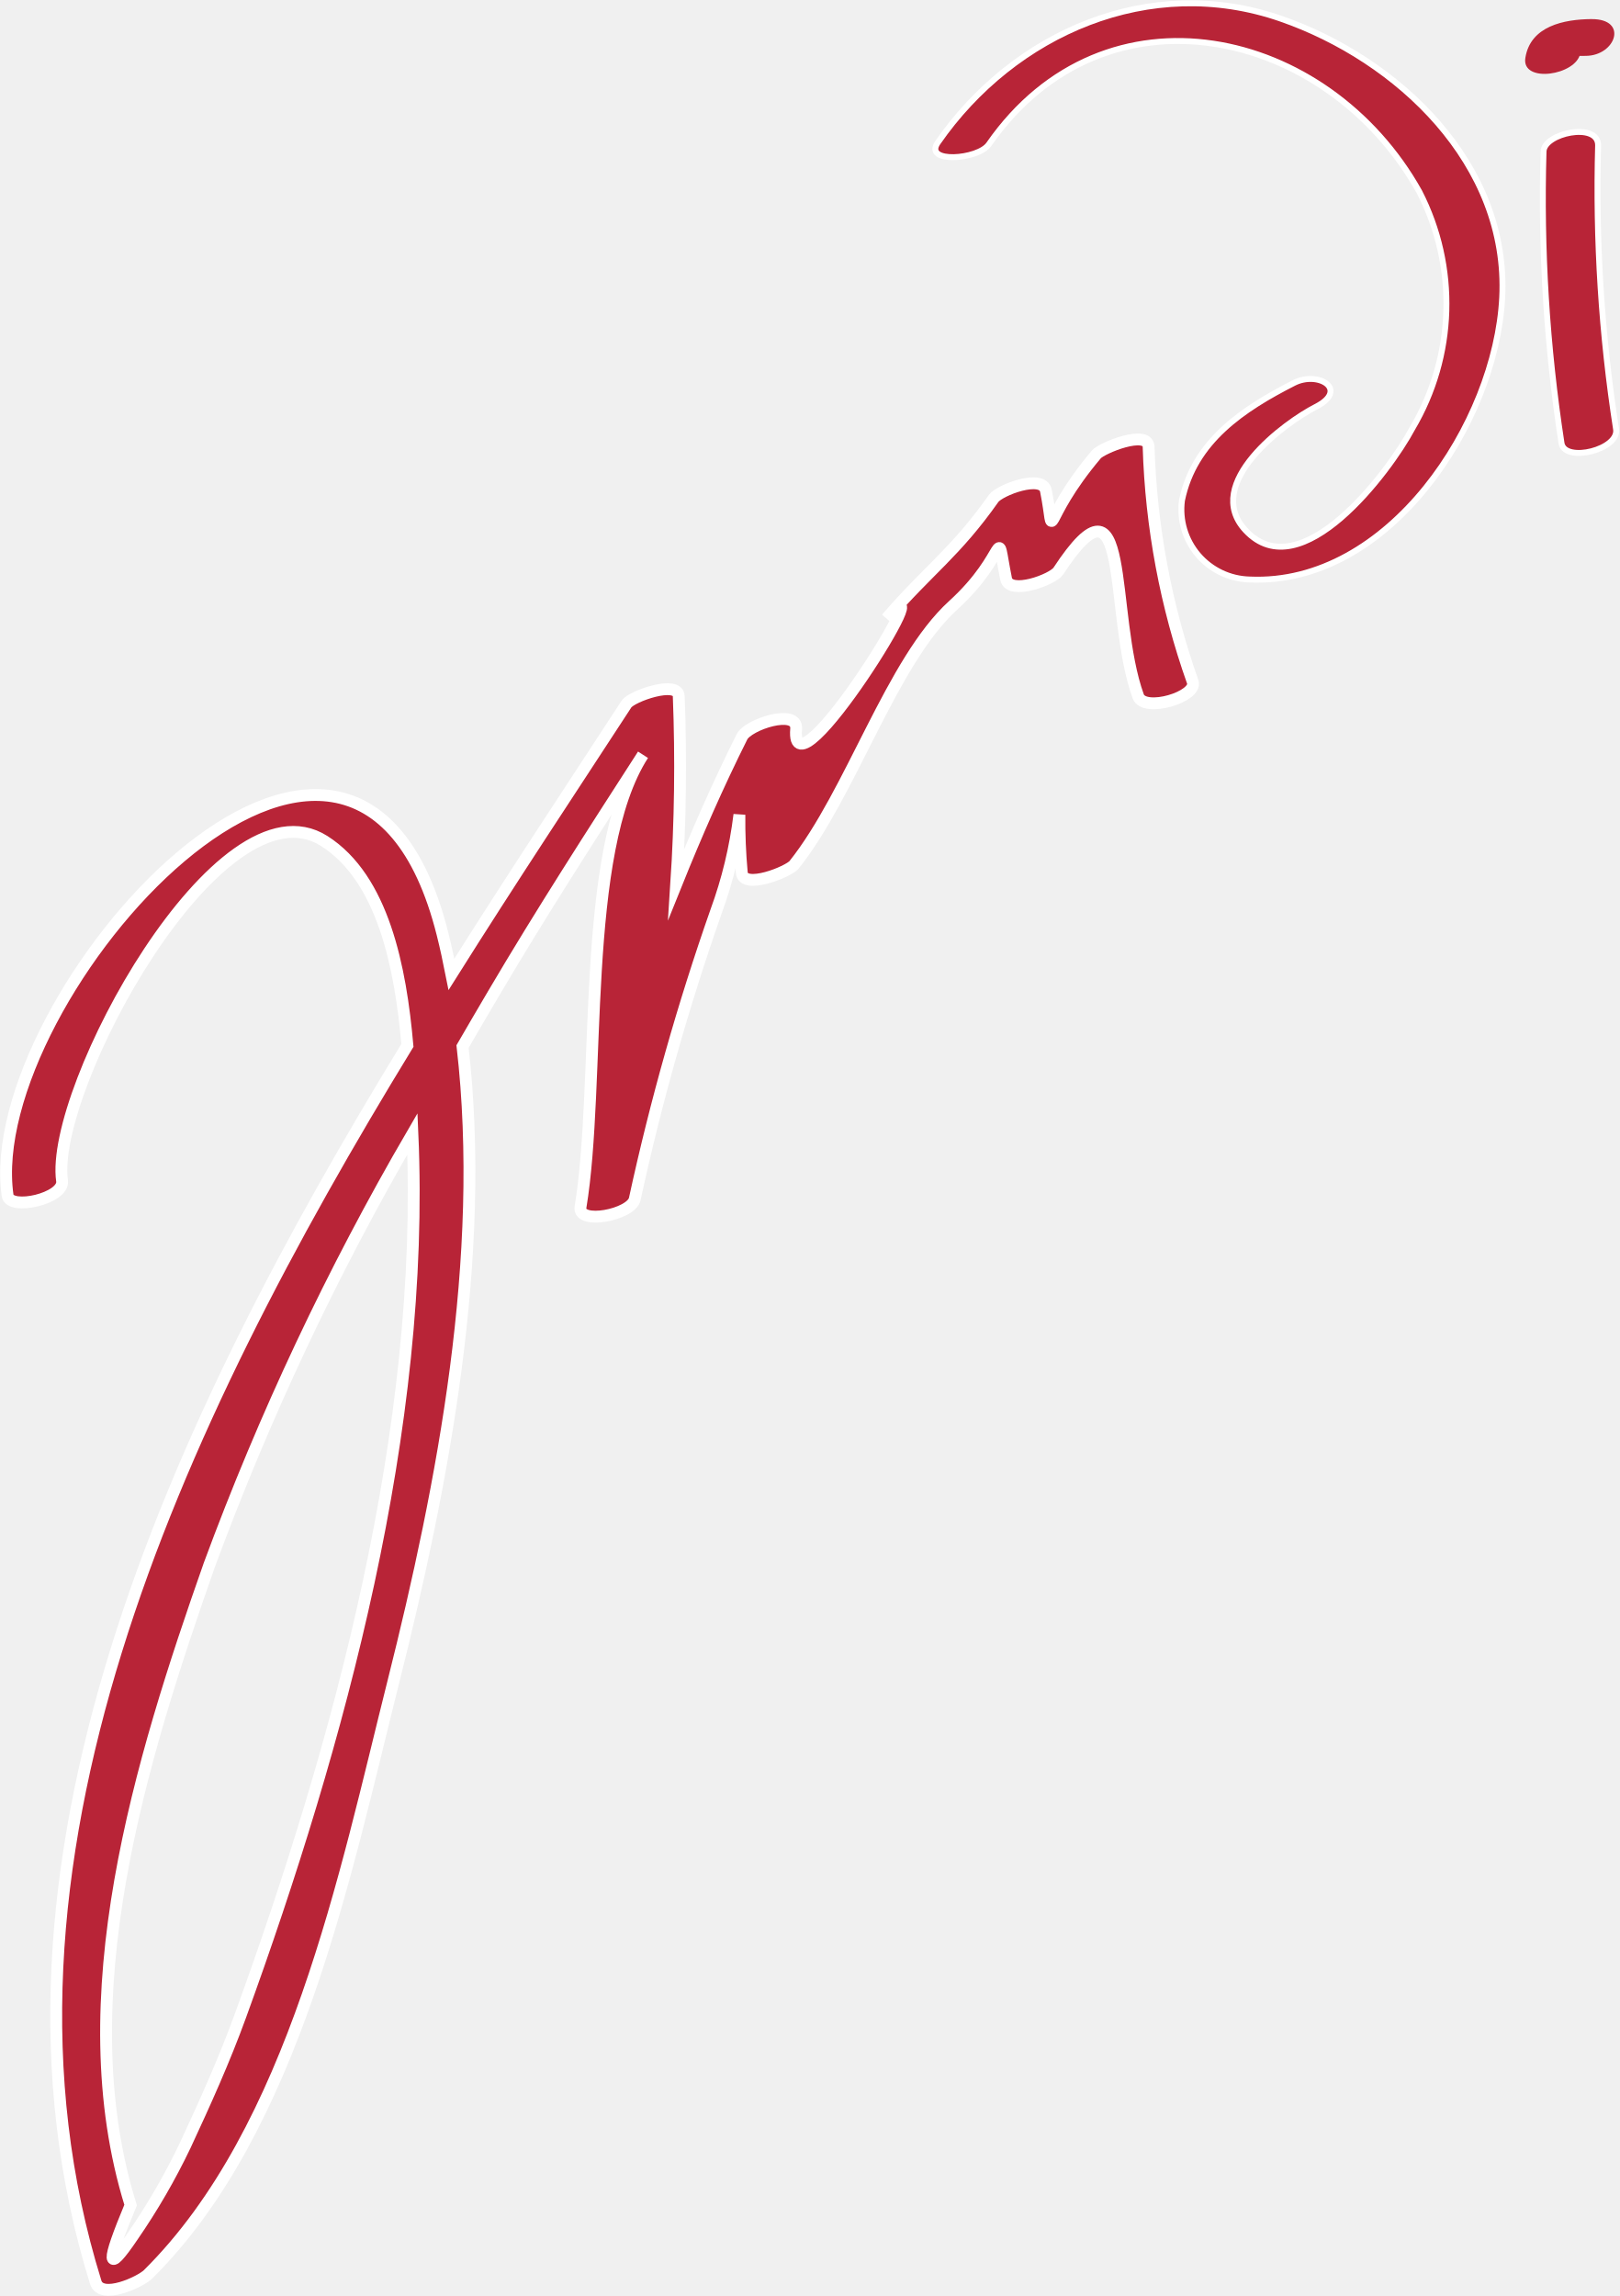
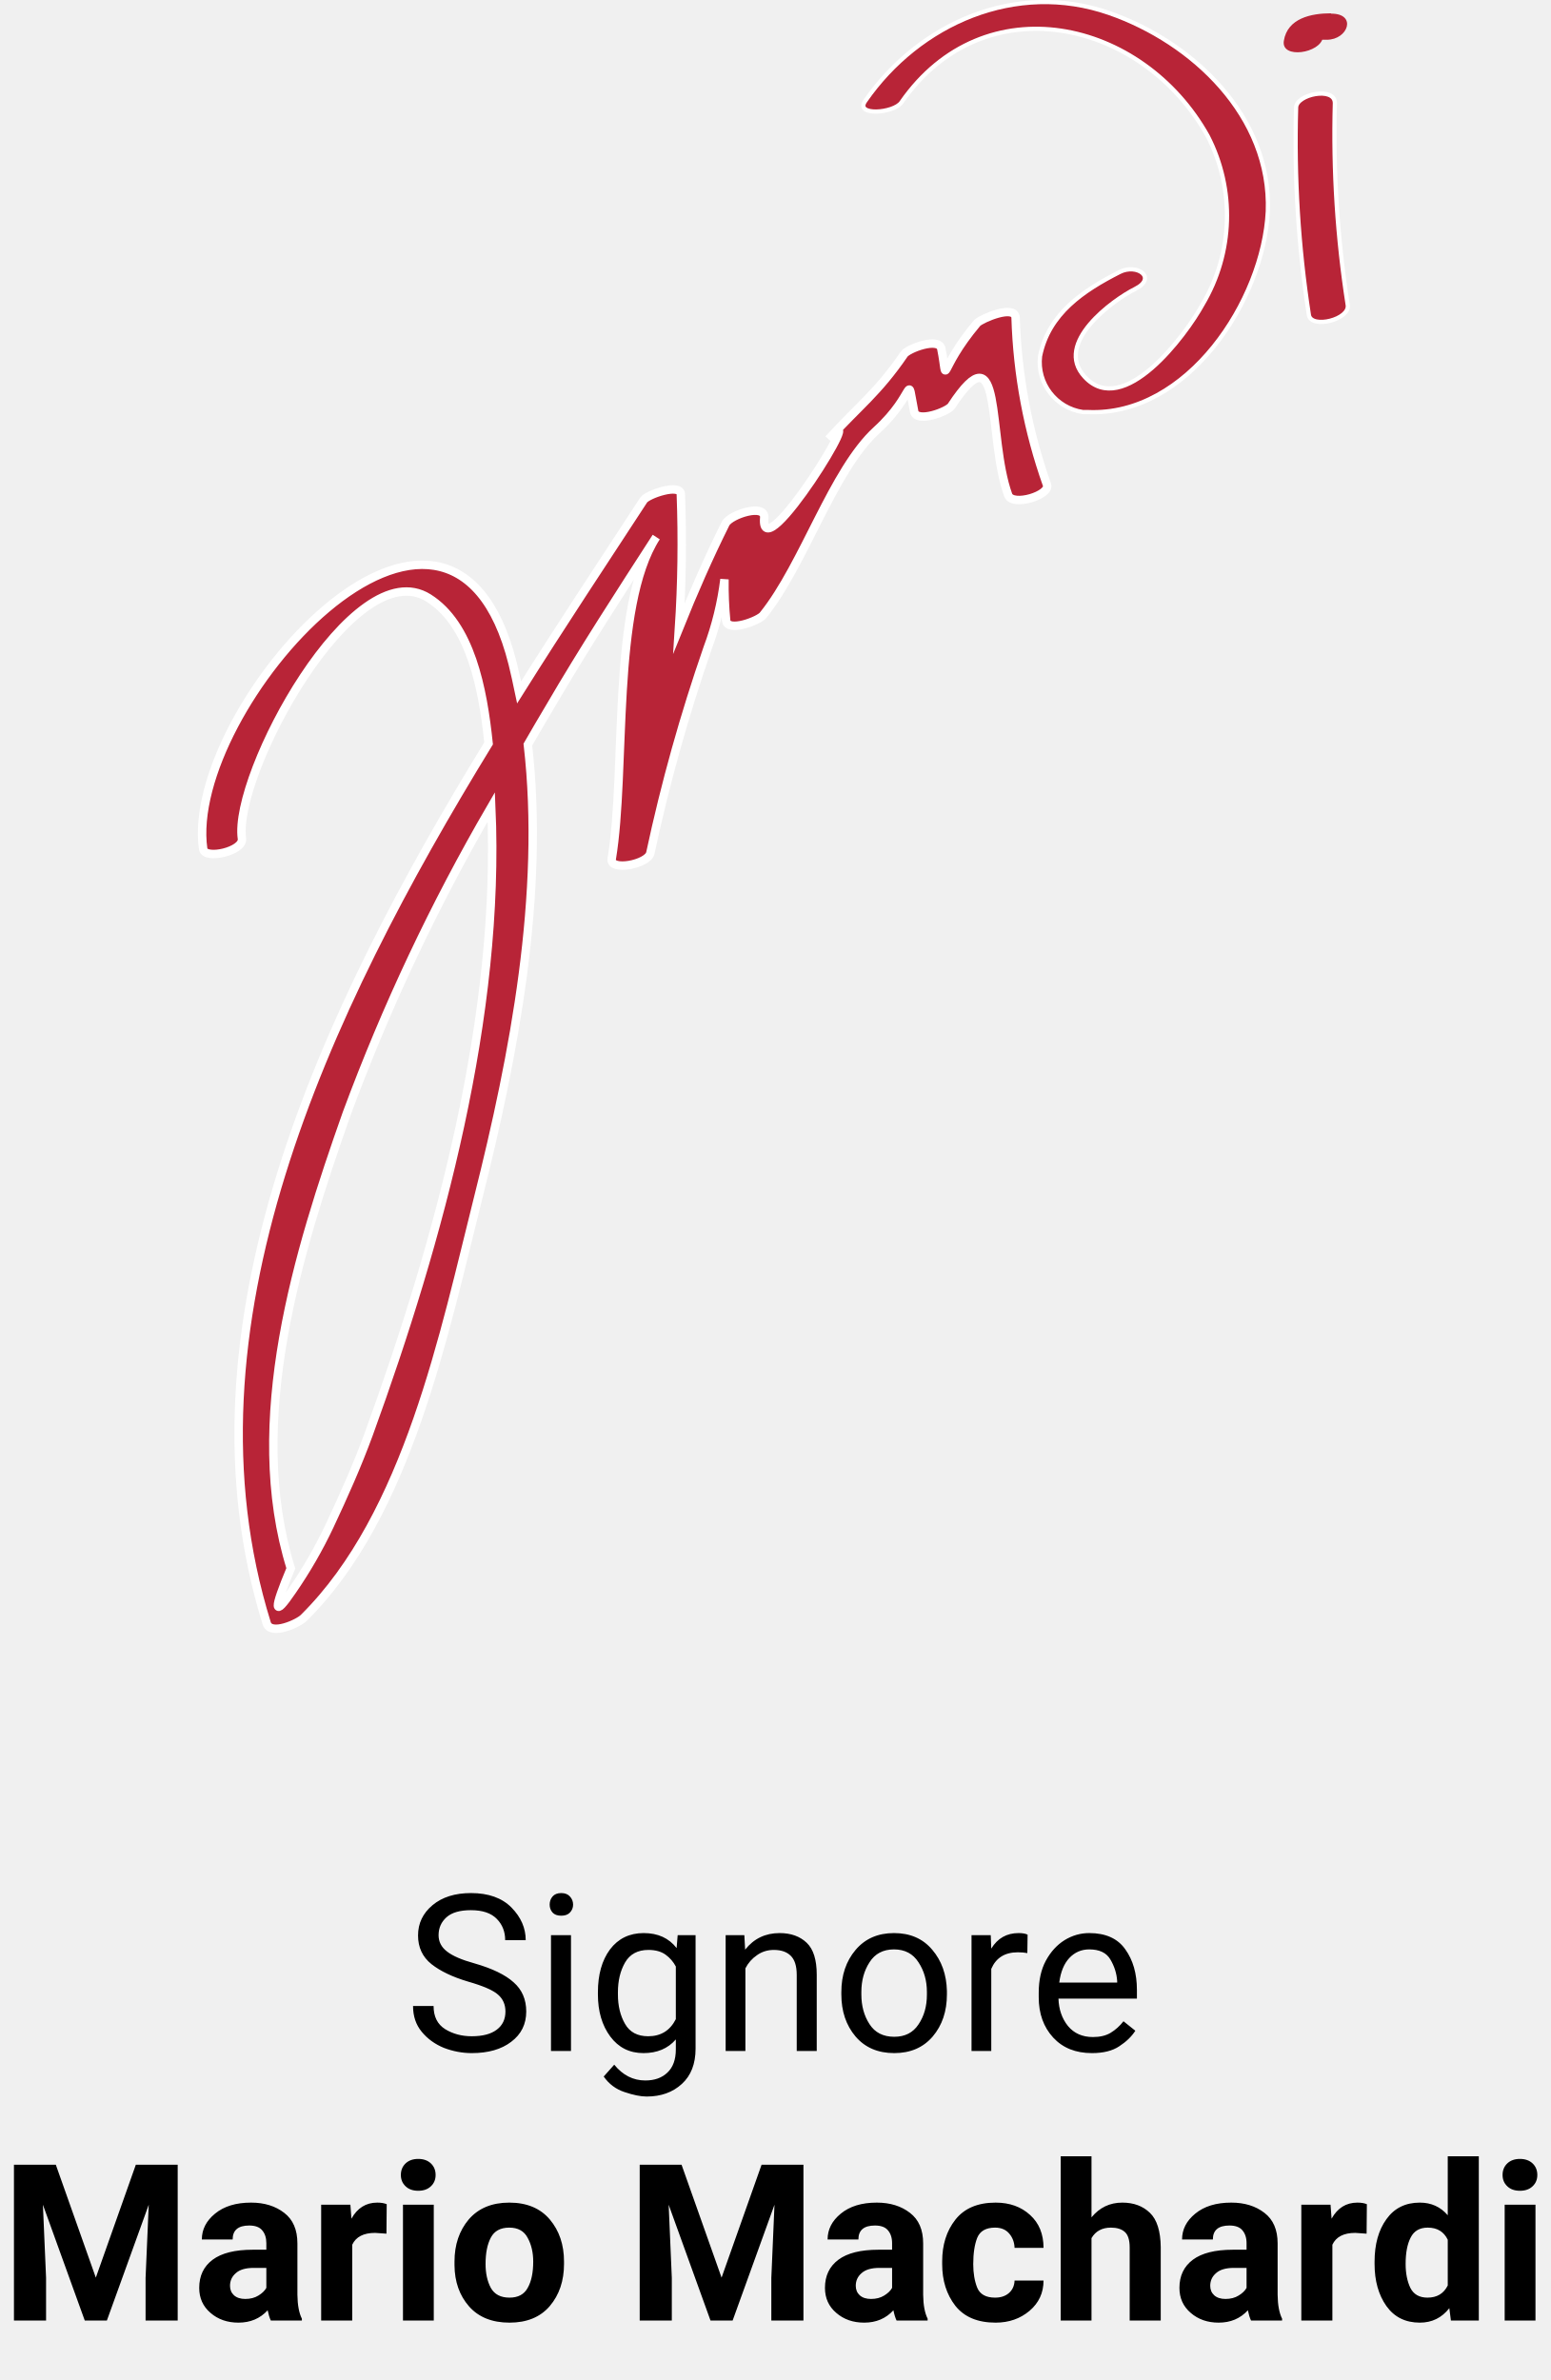
- <svg xmlns="http://www.w3.org/2000/svg" width="68.385" height="96.962" viewBox="0 0 68.385 96.962">
-   <g id="Group_47" data-name="Group 47" transform="translate(-278.726 -231.456)">
-     <g id="Group_46" data-name="Group 46" transform="translate(278.982 231.596)">
-       <path id="Path_115" data-name="Path 115" d="M325.028,246.8c-2.433,2.885-1.672,3.824-2.131,1.532-.142-.717-1.963-.02-2.209.33-1.611,2.286-2.746,3.008-4.522,5.068,2.653-2.976-4.092,7.953-3.817,4.666.072-.882-2.039-.193-2.29.337-1.017,2.032-1.926,4.11-2.774,6.216a75.936,75.936,0,0,0,.106-7.936c-.025-.693-1.992,0-2.208.331-2.329,3.574-4.867,7.4-7.392,11.415-.113-.571-.234-1.14-.375-1.7-3.783-15.094-19.56,2.691-18.369,11.037.09.648,2.406.134,2.3-.617-.546-3.854,6.671-17.156,11.075-14.35,2.49,1.586,3.223,5.356,3.51,8.63-9.81,16.051-18.608,34.726-13.164,52.233.231.756,1.895-.02,2.208-.331,6.183-6.125,8.331-16.945,10.361-25.02,2.112-8.4,3.946-17.954,2.923-26.833.432-.743.864-1.486,1.3-2.223,2.016-3.423,4.172-6.763,6.322-10.1-2.664,4.135-1.769,13.841-2.639,19.1-.126.768,2.144.33,2.29-.337a102.223,102.223,0,0,1,3.435-12.147,18.278,18.278,0,0,0,.985-4.085,24.152,24.152,0,0,0,.1,2.446c.061.732,1.974-.037,2.209-.33,2.417-3.028,4.108-8.578,6.712-10.951,2.414-2.2,1.75-3.579,2.241-1.125.14.705,1.969.034,2.209-.331,3.11-4.738,2.1,1.785,3.372,5.293.255.7,2.532.015,2.3-.617a32.707,32.707,0,0,1-1.862-9.925C327.2,245.738,325.26,246.529,325.028,246.8ZM288.875,312.75c-.677,1.863-1.491,3.667-2.326,5.461a27.989,27.989,0,0,1-2.226,3.845q-1.647,2.432-.081-1.323c-2.71-8.719.426-18.79,3.327-27.04a115.864,115.864,0,0,1,8.575-18.2C296.692,287.923,293.077,301.194,288.875,312.75Z" transform="translate(-278.982 -227.751)" fill="#b82437" stroke="#fff" stroke-miterlimit="10" stroke-width="0.5" />
-       <path id="Path_116" data-name="Path 116" d="M324.626,232.244c-5.536-1.92-11.272.6-14.485,5.229-.626.9,1.7.727,2.151.082,4.909-7.068,14.306-4.947,18.183,2a10.34,10.34,0,0,1-.3,10c-.976,1.829-4.707,6.8-7.038,4.3-1.852-1.983,1.68-4.563,2.965-5.217,1.417-.723.114-1.539-.926-1.009-2.14,1.091-4.214,2.46-4.726,4.963a2.956,2.956,0,0,0,2.854,3.337c5.893.268,10.407-6.628,10.67-11.909C334.256,238.374,329.573,233.961,324.626,232.244Z" transform="translate(-270.789 -231.596)" fill="#b82437" stroke="#fff" stroke-miterlimit="10" stroke-width="0.25" />
-       <path id="Path_117" data-name="Path 117" d="M332.662,236.456c0-1-2.305-.512-2.305.276a67.8,67.8,0,0,0,.761,12.316c.152.825,2.463.26,2.3-.617A66,66,0,0,1,332.662,236.456Z" transform="translate(-265.426 -230.462)" fill="#b82437" stroke="#fff" stroke-miterlimit="10" stroke-width="0.25" />
+ <svg xmlns="http://www.w3.org/2000/svg" id="Слой_1" data-name="Слой 1" viewBox="0 0 92.03 141.28">
+   <defs>
+     <style>
+       .cls-1, .cls-2, .cls-3 {
+         fill: #b82437;
+       }
+ 
+       .cls-1, .cls-2 {
+         stroke: #fff;
+         stroke-miterlimit: 10;
+       }
+ 
+       .cls-1 {
+         stroke-width: 0.5px;
+       }
+ 
+       .cls-2 {
+         stroke-width: 0.25px;
+       }
+ 
+       .cls-4, .cls-5, .cls-6 {
+         isolation: isolate;
+       }
+ 
+       .cls-5, .cls-6 {
+         font-size: 13px;
+       }
+ 
+       .cls-5 {
+         font-family: Roboto-Regular, Roboto;
+       }
+ 
+       .cls-6 {
+         font-family: Roboto-Bold, Roboto;
+         font-weight: 700;
+       }
+     </style>
+   </defs>
+   <g id="Group_47" data-name="Group 47">
+     <g id="Group_46" data-name="Group 46">
+       <path id="Path_115" data-name="Path 115" class="cls-1" d="M58,20.1c-2.43,2.89-1.67,3.83-2.13,1.53-.14-.71-2,0-2.21.33C52.09,24.25,51,25,49.18,27c2.65-3-4.09,7.95-3.82,4.67.08-.88-2-.2-2.29.33-1,2-1.92,4.11-2.77,6.22a77.86,77.86,0,0,0,.11-7.94c0-.69-2,0-2.21.34-2.33,3.57-4.87,7.4-7.39,11.41-.12-.57-.24-1.14-.38-1.7-3.78-15.09-19.56,2.69-18.37,11,.09.65,2.41.13,2.3-.62C13.82,46.93,21,33.62,25.44,36.43,27.93,38,28.66,41.79,29,45.06c-9.81,16-18.61,34.73-13.17,52.23.23.76,1.9,0,2.21-.33,6.18-6.12,8.33-16.94,10.36-25,2.11-8.4,3.95-17.95,2.93-26.83.43-.74.86-1.49,1.3-2.22,2-3.43,4.17-6.77,6.32-10.1-2.67,4.13-1.77,13.84-2.64,19.1-.13.76,2.14.33,2.29-.34A102.42,102.42,0,0,1,42,39.4a18,18,0,0,0,1-4.08,22.12,22.12,0,0,0,.1,2.44c.06.74,2,0,2.21-.33,2.41-3,4.11-8.57,6.71-10.95,2.41-2.2,1.75-3.58,2.24-1.12.14.7,2,0,2.21-.33,3.11-4.74,2.1,1.78,3.37,5.29.26.7,2.53,0,2.3-.62a32.62,32.62,0,0,1-1.86-9.92C60.22,19,58.28,19.83,58,20.1ZM21.89,86.05c-.68,1.86-1.49,3.67-2.33,5.46a27.27,27.27,0,0,1-2.22,3.85q-1.65,2.43-.08-1.33c-2.71-8.71.42-18.79,3.32-27a116.69,116.69,0,0,1,8.58-18.2C29.71,61.22,26.09,74.5,21.89,86.05Z" transform="translate(0 -0.93)" />
+       <path id="Path_116" data-name="Path 116" class="cls-2" d="M65.83,1.7C60.3-.22,54.56,2.3,51.35,6.93c-.63.9,1.7.73,2.15.08C58.41-.06,67.81,2.06,71.68,9a10.31,10.31,0,0,1-.3,10c-1,1.83-4.7,6.8-7,4.3-1.86-2,1.68-4.56,3-5.22s.11-1.53-.93-1c-2.14,1.09-4.21,2.46-4.72,5a3,3,0,0,0,2.55,3.31l.3,0c5.9.26,10.41-6.63,10.67-11.91C75.46,7.83,70.78,3.42,65.83,1.7Z" transform="translate(0 -0.93)" />
+       <path id="Path_117" data-name="Path 117" class="cls-2" d="M79.23,7.05c0-1-2.3-.52-2.3.27a67.76,67.76,0,0,0,.76,12.32c.15.82,2.46.26,2.3-.62A65.73,65.73,0,0,1,79.23,7.05Z" transform="translate(0 -0.93)" />
    </g>
-     <path id="Path_118" data-name="Path 118" d="M332.551,232.123c-1.168.009-2.588.292-2.8,1.641-.171,1.087,2.171.741,2.323-.212l-.4.142c.209-.015.421-.02.631-.018,1.265-.008,1.81-1.562.241-1.552" transform="translate(13.394 0.139)" fill="#b82437" />
+     <path id="Path_118" data-name="Path 118" class="cls-3" d="M79,1.72c-1.17,0-2.59.29-2.8,1.64-.17,1.09,2.17.74,2.32-.21l-.4.14c.21,0,.42,0,.63,0,1.27,0,1.81-1.56.25-1.55" transform="translate(0 -0.93)" />
+   </g>
+   <g id="Signore_Mario_Machardi" data-name="Signore Mario Machardi" class="cls-4">
+     <text class="cls-5" transform="translate(24 121.75)">Signore</text>
+     <text class="cls-6" transform="translate(0 137.75)">Mario Machardi</text>
  </g>
</svg>
